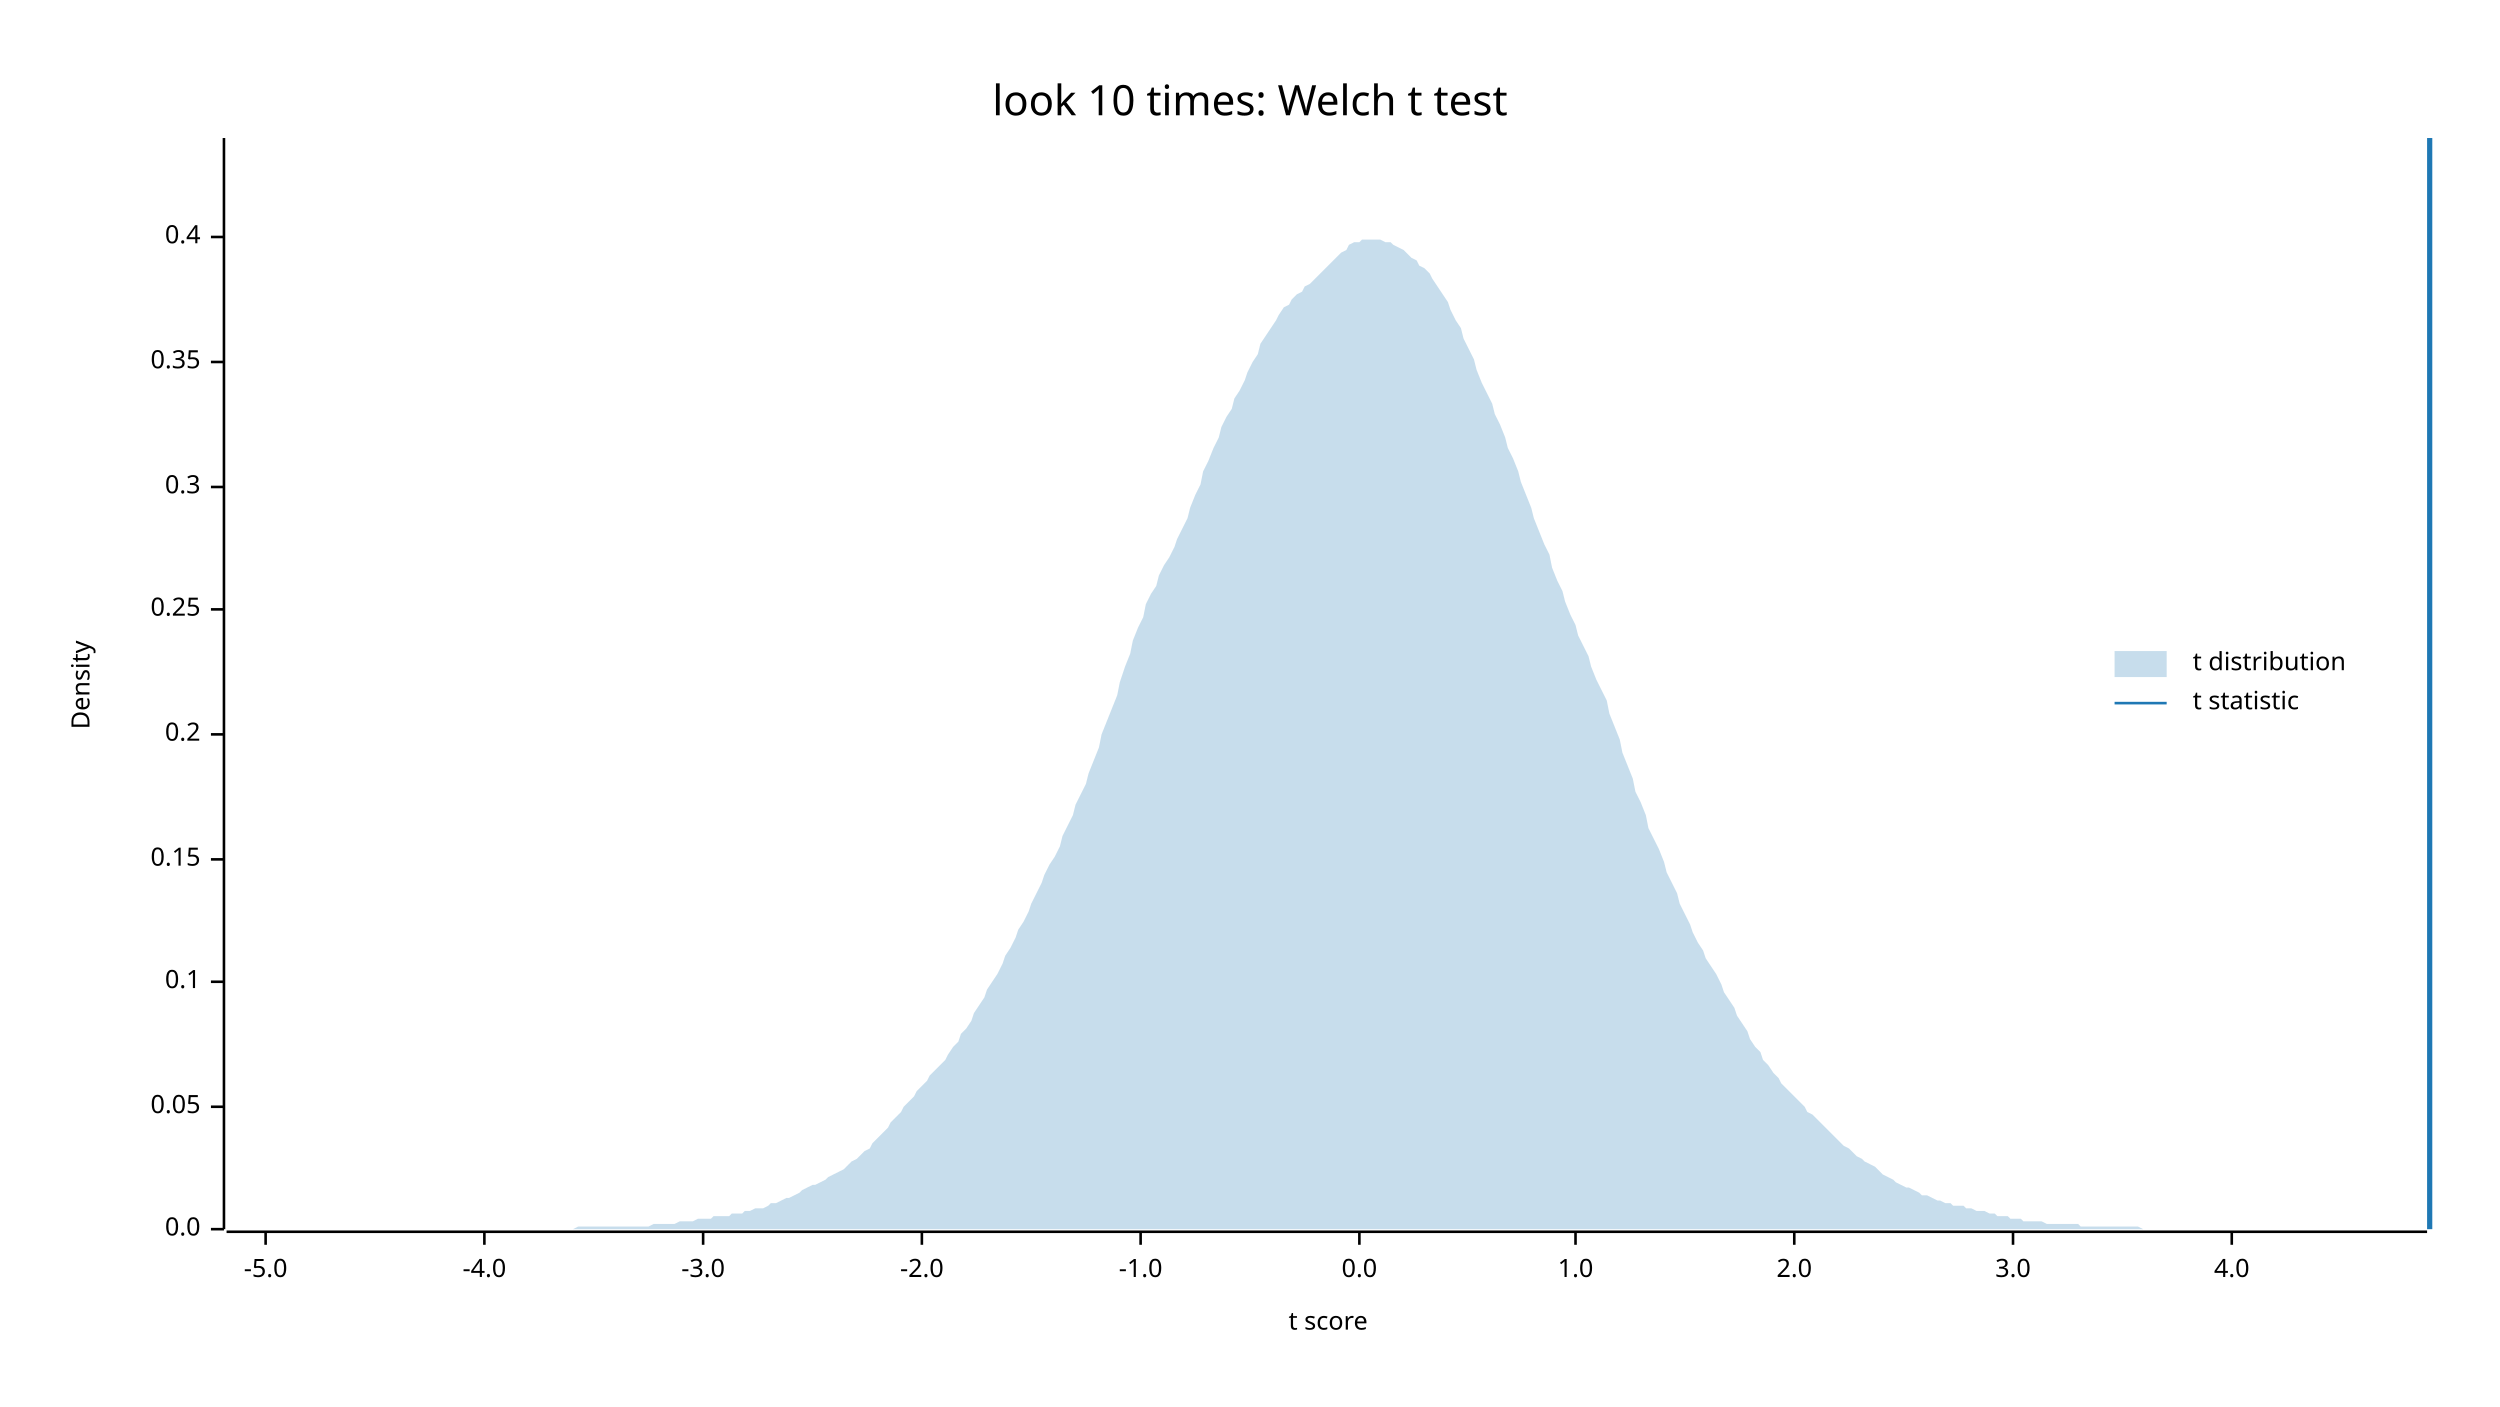
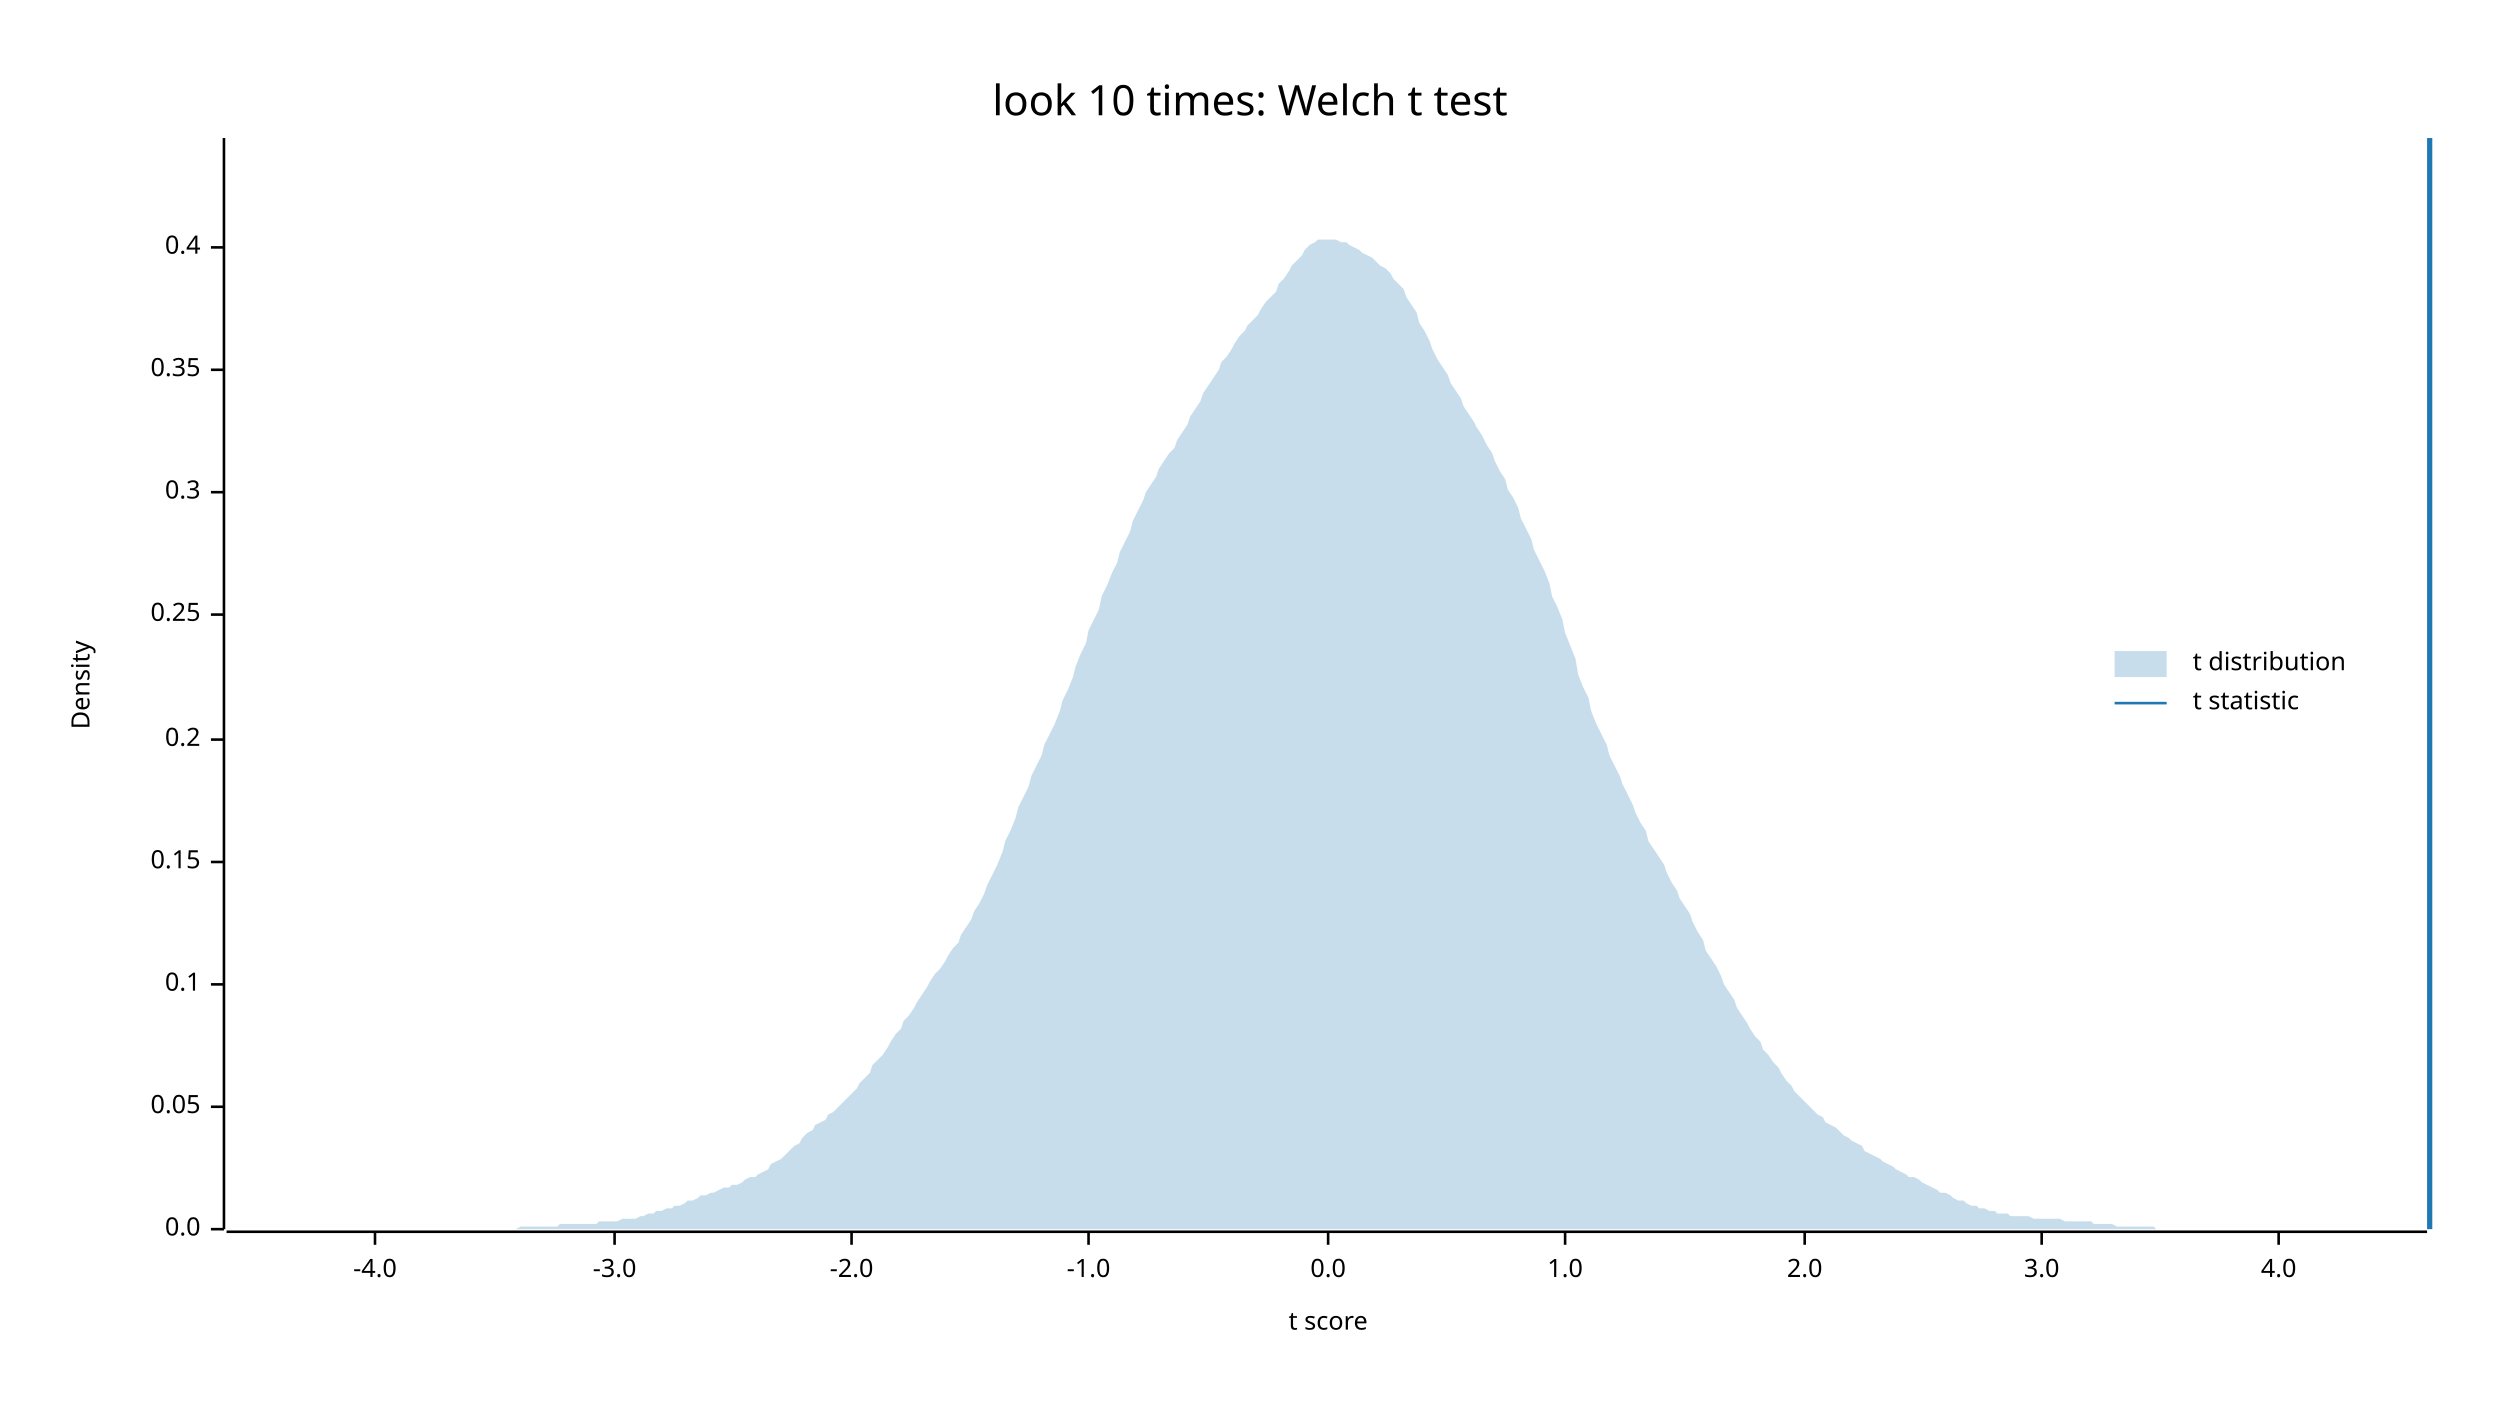
<svg xmlns="http://www.w3.org/2000/svg" width="960" height="540" viewBox="0 0 960 540">
  <text x="480" y="32" dy="0.76em" text-anchor="middle" font-family="sans-serif" font-size="16.129" opacity="1" fill="#000000">
look 10 times: Welch t test
</text>
  <text x="27" y="263" dy="0.76em" text-anchor="middle" font-family="sans-serif" font-size="9.677" opacity="1" fill="#000000" transform="rotate(270, 27, 263)">
Density
</text>
  <text x="510" y="513" dy="-0.5ex" text-anchor="middle" font-family="sans-serif" font-size="9.677" opacity="1" fill="#000000">
t score
</text>
  <polyline fill="none" opacity="1" stroke="#000000" stroke-width="1" points="86,53 86,472 " />
  <text x="77" y="472" dy="0.5ex" text-anchor="end" font-family="sans-serif" font-size="9.677" opacity="1" fill="#000000">
0.0
</text>
  <polyline fill="none" opacity="1" stroke="#000000" stroke-width="1" points="81,472 86,472 " />
  <text x="77" y="425" dy="0.5ex" text-anchor="end" font-family="sans-serif" font-size="9.677" opacity="1" fill="#000000">
0.05
</text>
  <polyline fill="none" opacity="1" stroke="#000000" stroke-width="1" points="81,425 86,425 " />
-   <text x="77" y="377" dy="0.5ex" text-anchor="end" font-family="sans-serif" font-size="9.677" opacity="1" fill="#000000">
+   <text x="77" y="378" dy="0.5ex" text-anchor="end" font-family="sans-serif" font-size="9.677" opacity="1" fill="#000000">
0.1
</text>
-   <polyline fill="none" opacity="1" stroke="#000000" stroke-width="1" points="81,377 86,377 " />
-   <text x="77" y="330" dy="0.5ex" text-anchor="end" font-family="sans-serif" font-size="9.677" opacity="1" fill="#000000">
+   <polyline fill="none" opacity="1" stroke="#000000" stroke-width="1" points="81,378 86,378 " />
+   <text x="77" y="331" dy="0.5ex" text-anchor="end" font-family="sans-serif" font-size="9.677" opacity="1" fill="#000000">
0.15
</text>
-   <polyline fill="none" opacity="1" stroke="#000000" stroke-width="1" points="81,330 86,330 " />
-   <text x="77" y="282" dy="0.5ex" text-anchor="end" font-family="sans-serif" font-size="9.677" opacity="1" fill="#000000">
+   <polyline fill="none" opacity="1" stroke="#000000" stroke-width="1" points="81,331 86,331 " />
+   <text x="77" y="284" dy="0.5ex" text-anchor="end" font-family="sans-serif" font-size="9.677" opacity="1" fill="#000000">
0.2
</text>
-   <polyline fill="none" opacity="1" stroke="#000000" stroke-width="1" points="81,282 86,282 " />
-   <text x="77" y="234" dy="0.5ex" text-anchor="end" font-family="sans-serif" font-size="9.677" opacity="1" fill="#000000">
+   <polyline fill="none" opacity="1" stroke="#000000" stroke-width="1" points="81,284 86,284 " />
+   <text x="77" y="236" dy="0.5ex" text-anchor="end" font-family="sans-serif" font-size="9.677" opacity="1" fill="#000000">
0.25
</text>
-   <polyline fill="none" opacity="1" stroke="#000000" stroke-width="1" points="81,234 86,234 " />
-   <text x="77" y="187" dy="0.5ex" text-anchor="end" font-family="sans-serif" font-size="9.677" opacity="1" fill="#000000">
+   <polyline fill="none" opacity="1" stroke="#000000" stroke-width="1" points="81,236 86,236 " />
+   <text x="77" y="189" dy="0.5ex" text-anchor="end" font-family="sans-serif" font-size="9.677" opacity="1" fill="#000000">
0.3
</text>
-   <polyline fill="none" opacity="1" stroke="#000000" stroke-width="1" points="81,187 86,187 " />
-   <text x="77" y="139" dy="0.5ex" text-anchor="end" font-family="sans-serif" font-size="9.677" opacity="1" fill="#000000">
+   <polyline fill="none" opacity="1" stroke="#000000" stroke-width="1" points="81,189 86,189 " />
+   <text x="77" y="142" dy="0.5ex" text-anchor="end" font-family="sans-serif" font-size="9.677" opacity="1" fill="#000000">
0.35
</text>
-   <polyline fill="none" opacity="1" stroke="#000000" stroke-width="1" points="81,139 86,139 " />
-   <text x="77" y="91" dy="0.5ex" text-anchor="end" font-family="sans-serif" font-size="9.677" opacity="1" fill="#000000">
+   <polyline fill="none" opacity="1" stroke="#000000" stroke-width="1" points="81,142 86,142 " />
+   <text x="77" y="95" dy="0.5ex" text-anchor="end" font-family="sans-serif" font-size="9.677" opacity="1" fill="#000000">
0.4
</text>
-   <polyline fill="none" opacity="1" stroke="#000000" stroke-width="1" points="81,91 86,91 " />
+   <polyline fill="none" opacity="1" stroke="#000000" stroke-width="1" points="81,95 86,95 " />
  <polyline fill="none" opacity="1" stroke="#000000" stroke-width="1" points="87,473 932,473 " />
-   <text x="102" y="483" dy="0.76em" text-anchor="middle" font-family="sans-serif" font-size="9.677" opacity="1" fill="#000000">
- -5.0
- </text>
-   <polyline fill="none" opacity="1" stroke="#000000" stroke-width="1" points="102,473 102,478 " />
-   <text x="186" y="483" dy="0.76em" text-anchor="middle" font-family="sans-serif" font-size="9.677" opacity="1" fill="#000000">
+   <text x="144" y="483" dy="0.76em" text-anchor="middle" font-family="sans-serif" font-size="9.677" opacity="1" fill="#000000">
-4.0
</text>
-   <polyline fill="none" opacity="1" stroke="#000000" stroke-width="1" points="186,473 186,478 " />
-   <text x="270" y="483" dy="0.76em" text-anchor="middle" font-family="sans-serif" font-size="9.677" opacity="1" fill="#000000">
+   <polyline fill="none" opacity="1" stroke="#000000" stroke-width="1" points="144,473 144,478 " />
+   <text x="236" y="483" dy="0.76em" text-anchor="middle" font-family="sans-serif" font-size="9.677" opacity="1" fill="#000000">
-3.0
</text>
-   <polyline fill="none" opacity="1" stroke="#000000" stroke-width="1" points="270,473 270,478 " />
-   <text x="354" y="483" dy="0.76em" text-anchor="middle" font-family="sans-serif" font-size="9.677" opacity="1" fill="#000000">
+   <polyline fill="none" opacity="1" stroke="#000000" stroke-width="1" points="236,473 236,478 " />
+   <text x="327" y="483" dy="0.76em" text-anchor="middle" font-family="sans-serif" font-size="9.677" opacity="1" fill="#000000">
-2.0
</text>
-   <polyline fill="none" opacity="1" stroke="#000000" stroke-width="1" points="354,473 354,478 " />
-   <text x="438" y="483" dy="0.76em" text-anchor="middle" font-family="sans-serif" font-size="9.677" opacity="1" fill="#000000">
+   <polyline fill="none" opacity="1" stroke="#000000" stroke-width="1" points="327,473 327,478 " />
+   <text x="418" y="483" dy="0.76em" text-anchor="middle" font-family="sans-serif" font-size="9.677" opacity="1" fill="#000000">
-1.0
</text>
-   <polyline fill="none" opacity="1" stroke="#000000" stroke-width="1" points="438,473 438,478 " />
-   <text x="522" y="483" dy="0.76em" text-anchor="middle" font-family="sans-serif" font-size="9.677" opacity="1" fill="#000000">
+   <polyline fill="none" opacity="1" stroke="#000000" stroke-width="1" points="418,473 418,478 " />
+   <text x="510" y="483" dy="0.76em" text-anchor="middle" font-family="sans-serif" font-size="9.677" opacity="1" fill="#000000">
0.0
</text>
-   <polyline fill="none" opacity="1" stroke="#000000" stroke-width="1" points="522,473 522,478 " />
-   <text x="605" y="483" dy="0.76em" text-anchor="middle" font-family="sans-serif" font-size="9.677" opacity="1" fill="#000000">
+   <polyline fill="none" opacity="1" stroke="#000000" stroke-width="1" points="510,473 510,478 " />
+   <text x="601" y="483" dy="0.76em" text-anchor="middle" font-family="sans-serif" font-size="9.677" opacity="1" fill="#000000">
1.0
</text>
-   <polyline fill="none" opacity="1" stroke="#000000" stroke-width="1" points="605,473 605,478 " />
-   <text x="689" y="483" dy="0.76em" text-anchor="middle" font-family="sans-serif" font-size="9.677" opacity="1" fill="#000000">
+   <polyline fill="none" opacity="1" stroke="#000000" stroke-width="1" points="601,473 601,478 " />
+   <text x="693" y="483" dy="0.76em" text-anchor="middle" font-family="sans-serif" font-size="9.677" opacity="1" fill="#000000">
2.0
</text>
-   <polyline fill="none" opacity="1" stroke="#000000" stroke-width="1" points="689,473 689,478 " />
-   <text x="773" y="483" dy="0.76em" text-anchor="middle" font-family="sans-serif" font-size="9.677" opacity="1" fill="#000000">
+   <polyline fill="none" opacity="1" stroke="#000000" stroke-width="1" points="693,473 693,478 " />
+   <text x="784" y="483" dy="0.76em" text-anchor="middle" font-family="sans-serif" font-size="9.677" opacity="1" fill="#000000">
3.0
</text>
-   <polyline fill="none" opacity="1" stroke="#000000" stroke-width="1" points="773,473 773,478 " />
-   <text x="857" y="483" dy="0.76em" text-anchor="middle" font-family="sans-serif" font-size="9.677" opacity="1" fill="#000000">
+   <polyline fill="none" opacity="1" stroke="#000000" stroke-width="1" points="784,473 784,478 " />
+   <text x="875" y="483" dy="0.76em" text-anchor="middle" font-family="sans-serif" font-size="9.677" opacity="1" fill="#000000">
4.0
</text>
-   <polyline fill="none" opacity="1" stroke="#000000" stroke-width="1" points="857,473 857,478 " />
-   <polygon opacity="0.25" fill="#1F78B4" points="87,472 88,472 90,472 92,472 93,472 95,472 97,472 98,472 100,472 102,472 103,472 105,472 107,472 109,472 110,472 112,472 114,472 115,472 117,472 119,472 120,472 122,472 124,472 125,472 127,472 129,472 131,472 132,472 134,472 136,472 137,472 139,472 141,472 142,472 144,472 146,472 147,472 149,472 151,472 153,472 154,472 156,472 158,472 159,472 161,472 163,472 164,472 166,472 168,472 169,472 171,472 173,472 175,472 176,472 178,472 180,472 181,472 183,472 185,472 186,472 188,472 190,472 191,472 193,472 195,472 197,472 198,472 200,472 202,472 203,472 205,472 207,472 208,472 210,472 212,472 214,472 215,472 217,472 219,472 220,472 222,471 224,471 225,471 227,471 229,471 230,471 232,471 234,471 236,471 237,471 239,471 241,471 242,471 244,471 246,471 247,471 249,471 251,470 252,470 254,470 256,470 258,470 259,470 261,469 263,469 264,469 266,469 268,468 269,468 271,468 273,468 274,467 276,467 278,467 280,467 281,466 283,466 285,466 286,465 288,465 290,464 291,464 293,464 295,463 296,462 298,462 300,461 302,460 303,460 305,459 307,458 308,457 310,456 312,455 313,455 315,454 317,453 318,452 320,451 322,450 324,449 325,448 327,446 329,445 330,444 332,442 334,441 335,439 337,437 339,435 341,433 342,431 344,429 346,427 347,425 349,423 351,421 352,419 354,417 356,415 357,413 359,411 361,409 363,407 364,405 366,402 368,400 369,397 371,395 373,392 374,389 376,386 378,383 379,380 381,377 383,374 385,370 386,367 388,364 390,360 391,357 393,354 395,350 396,347 398,343 400,339 401,336 403,332 405,329 407,325 408,321 410,317 412,313 413,309 415,305 417,301 418,297 420,292 422,287 423,282 425,277 427,272 429,267 430,262 432,256 434,251 435,246 437,241 439,237 440,232 442,228 444,225 445,221 447,217 449,214 451,210 452,207 454,203 456,199 457,195 459,190 461,186 462,181 464,177 466,172 468,168 469,164 471,160 473,157 474,153 476,150 478,146 479,143 481,139 483,136 484,132 486,129 488,126 490,123 491,121 493,118 495,117 496,115 498,113 500,112 501,110 503,109 505,107 506,106 508,104 510,102 512,100 513,99 515,97 517,96 518,94 520,93 522,93 523,92 525,92 527,92 528,92 530,92 532,93 534,93 535,94 537,95 539,96 540,97 542,99 544,100 545,102 547,103 549,105 550,107 552,110 554,113 556,116 557,119 559,123 561,126 562,130 564,134 566,138 567,142 569,147 571,151 573,155 574,159 576,163 578,168 579,172 581,176 583,181 584,185 586,190 588,195 589,199 591,204 593,209 595,213 596,218 598,223 600,227 601,231 603,236 605,240 606,244 608,248 610,252 611,256 613,261 615,265 617,269 618,274 620,279 622,284 623,289 625,294 627,299 628,304 630,308 632,313 633,318 635,322 637,326 639,331 640,335 642,339 644,343 645,347 647,351 649,355 650,358 652,362 654,365 655,368 657,371 659,374 661,378 662,381 664,384 666,387 667,390 669,393 671,396 672,399 674,402 676,404 677,407 679,409 681,412 683,414 684,416 686,418 688,420 689,421 691,423 693,425 694,427 696,428 698,430 700,432 701,433 703,435 705,437 706,438 708,440 710,441 711,442 713,444 715,445 716,446 718,447 720,448 722,450 723,451 725,452 727,453 728,454 730,455 732,456 733,456 735,457 737,458 738,459 740,459 742,460 744,461 745,461 747,462 749,462 750,463 752,463 754,463 755,464 757,464 759,465 760,465 762,465 764,466 766,466 767,467 769,467 771,467 772,468 774,468 776,468 777,469 779,469 781,469 782,469 784,469 786,470 788,470 789,470 791,470 793,470 794,470 796,470 798,470 799,471 801,471 803,471 804,471 806,471 808,471 810,471 811,471 813,471 815,471 816,471 818,471 820,471 821,471 823,472 825,472 827,472 828,472 830,472 832,472 833,472 835,472 837,472 838,472 840,472 842,472 843,472 845,472 847,472 849,472 850,472 852,472 854,472 855,472 857,472 859,472 860,472 862,472 864,472 865,472 867,472 869,472 871,472 872,472 874,472 876,472 877,472 879,472 881,472 882,472 884,472 886,472 887,472 889,472 891,472 893,472 894,472 896,472 898,472 899,472 901,472 903,472 904,472 906,472 908,472 909,472 911,472 913,472 915,472 916,472 918,472 920,472 921,472 923,472 925,472 926,472 928,472 930,472 932,472 932,472 87,472 " />
+   <polyline fill="none" opacity="1" stroke="#000000" stroke-width="1" points="875,473 875,478 " />
+   <polygon opacity="0.25" fill="#1F78B4" points="87,472 88,472 90,472 92,472 93,472 95,472 97,472 98,472 100,472 102,472 103,472 105,472 107,472 109,472 110,472 112,472 114,472 115,472 117,472 119,472 120,472 122,472 124,472 125,472 127,472 129,472 131,472 132,472 134,472 136,472 137,472 139,472 141,472 142,472 144,472 146,472 147,472 149,472 151,472 153,472 154,472 156,472 158,472 159,472 161,472 163,472 164,472 166,472 168,472 169,472 171,472 173,472 175,472 176,472 178,472 180,472 181,472 183,472 185,472 186,472 188,472 190,472 191,472 193,472 195,472 197,472 198,472 200,471 202,471 203,471 205,471 207,471 208,471 210,471 212,471 214,471 215,470 217,470 219,470 220,470 222,470 224,470 225,470 227,470 229,470 230,469 232,469 234,469 236,469 237,469 239,468 241,468 242,468 244,468 246,467 247,467 249,466 251,466 252,465 254,465 256,464 258,464 259,463 261,463 263,462 264,461 266,461 268,460 269,459 271,459 273,458 274,458 276,457 278,456 280,456 281,455 283,455 285,454 286,453 288,452 290,452 291,451 293,450 295,449 296,447 298,446 300,445 302,443 303,442 305,440 307,439 308,437 310,435 312,434 313,432 315,431 317,430 318,428 320,427 322,425 324,423 325,422 327,420 329,418 330,416 332,414 334,412 335,409 337,407 339,405 341,402 342,400 344,397 346,395 347,392 349,390 351,387 352,385 354,382 356,379 357,377 359,374 361,372 363,369 364,367 366,364 368,362 369,359 371,356 373,353 374,350 376,347 378,343 379,340 381,336 383,332 385,327 386,323 388,319 390,314 391,310 393,306 395,302 396,298 398,294 400,290 401,286 403,282 405,278 407,273 408,269 410,265 412,260 413,256 415,251 417,247 418,242 420,238 422,234 423,229 425,225 427,220 429,216 430,212 432,208 434,204 435,200 437,196 439,192 440,189 442,186 444,183 445,180 447,177 449,174 451,172 452,169 454,166 456,163 457,160 459,157 461,154 462,151 464,148 466,145 468,142 469,139 471,137 473,134 474,132 476,129 478,127 479,125 481,123 483,121 484,119 486,116 488,114 490,112 491,109 493,107 495,104 496,102 498,100 500,98 501,96 503,94 505,93 506,92 508,92 510,92 512,92 513,92 515,93 517,93 518,94 520,95 522,96 523,97 525,98 527,99 528,100 530,102 532,103 534,105 535,107 537,109 539,111 540,114 542,117 544,120 545,124 547,127 549,131 550,134 552,138 554,141 556,144 557,147 559,150 561,153 562,156 564,159 566,162 567,164 569,167 571,171 573,174 574,177 576,181 578,184 579,188 581,191 583,195 584,199 586,203 588,207 589,211 591,215 593,219 595,224 596,229 598,233 600,238 601,243 603,248 605,253 606,259 608,264 610,268 611,273 613,278 615,282 617,286 618,290 620,294 622,298 623,301 625,305 627,309 628,312 630,316 632,319 633,323 635,326 637,329 639,332 640,335 642,339 644,342 645,345 647,348 649,351 650,354 652,358 654,361 655,365 657,368 659,371 661,375 662,378 664,381 666,384 667,387 669,390 671,393 672,395 674,398 676,400 677,403 679,405 681,408 683,410 684,412 686,415 688,417 689,419 691,421 693,423 694,424 696,426 698,428 700,429 701,431 703,432 705,433 706,434 708,436 710,437 711,438 713,439 715,440 716,442 718,443 720,444 722,445 723,446 725,447 727,448 728,449 730,450 732,451 733,452 735,452 737,453 738,454 740,455 742,456 744,457 745,458 747,458 749,459 750,460 752,461 754,461 755,462 757,463 759,463 760,464 762,464 764,465 766,465 767,466 769,466 771,466 772,467 774,467 776,467 777,467 779,467 781,468 782,468 784,468 786,468 788,468 789,468 791,468 793,469 794,469 796,469 798,469 799,469 801,469 803,469 804,470 806,470 808,470 810,470 811,470 813,471 815,471 816,471 818,471 820,471 821,471 823,471 825,471 827,471 828,472 830,472 832,472 833,472 835,472 837,472 838,472 840,472 842,472 843,472 845,472 847,472 849,472 850,472 852,472 854,472 855,472 857,472 859,472 860,472 862,472 864,472 865,472 867,472 869,472 871,472 872,472 874,472 876,472 877,472 879,472 881,472 882,472 884,472 886,472 887,472 889,472 891,472 893,472 894,472 896,472 898,472 899,472 901,472 903,472 904,472 906,472 908,472 909,472 911,472 913,472 915,472 916,472 918,472 920,472 921,472 923,472 925,472 926,472 928,472 930,472 932,472 932,472 87,472 " />
  <polyline fill="none" opacity="1" stroke="#1F78B4" stroke-width="2" points="933,472 933,53 " />
  <text x="842" y="250" dy="0.76em" text-anchor="start" font-family="sans-serif" font-size="9.677" opacity="1" fill="#000000">
t distribution
</text>
  <text x="842" y="265" dy="0.76em" text-anchor="start" font-family="sans-serif" font-size="9.677" opacity="1" fill="#000000">
t statistic
</text>
  <rect x="812" y="250" width="20" height="10" opacity="0.25" fill="#1F78B4" stroke="none" />
  <polyline fill="none" opacity="1" stroke="#1F78B4" stroke-width="1" points="812,270 832,270 " />
</svg>
